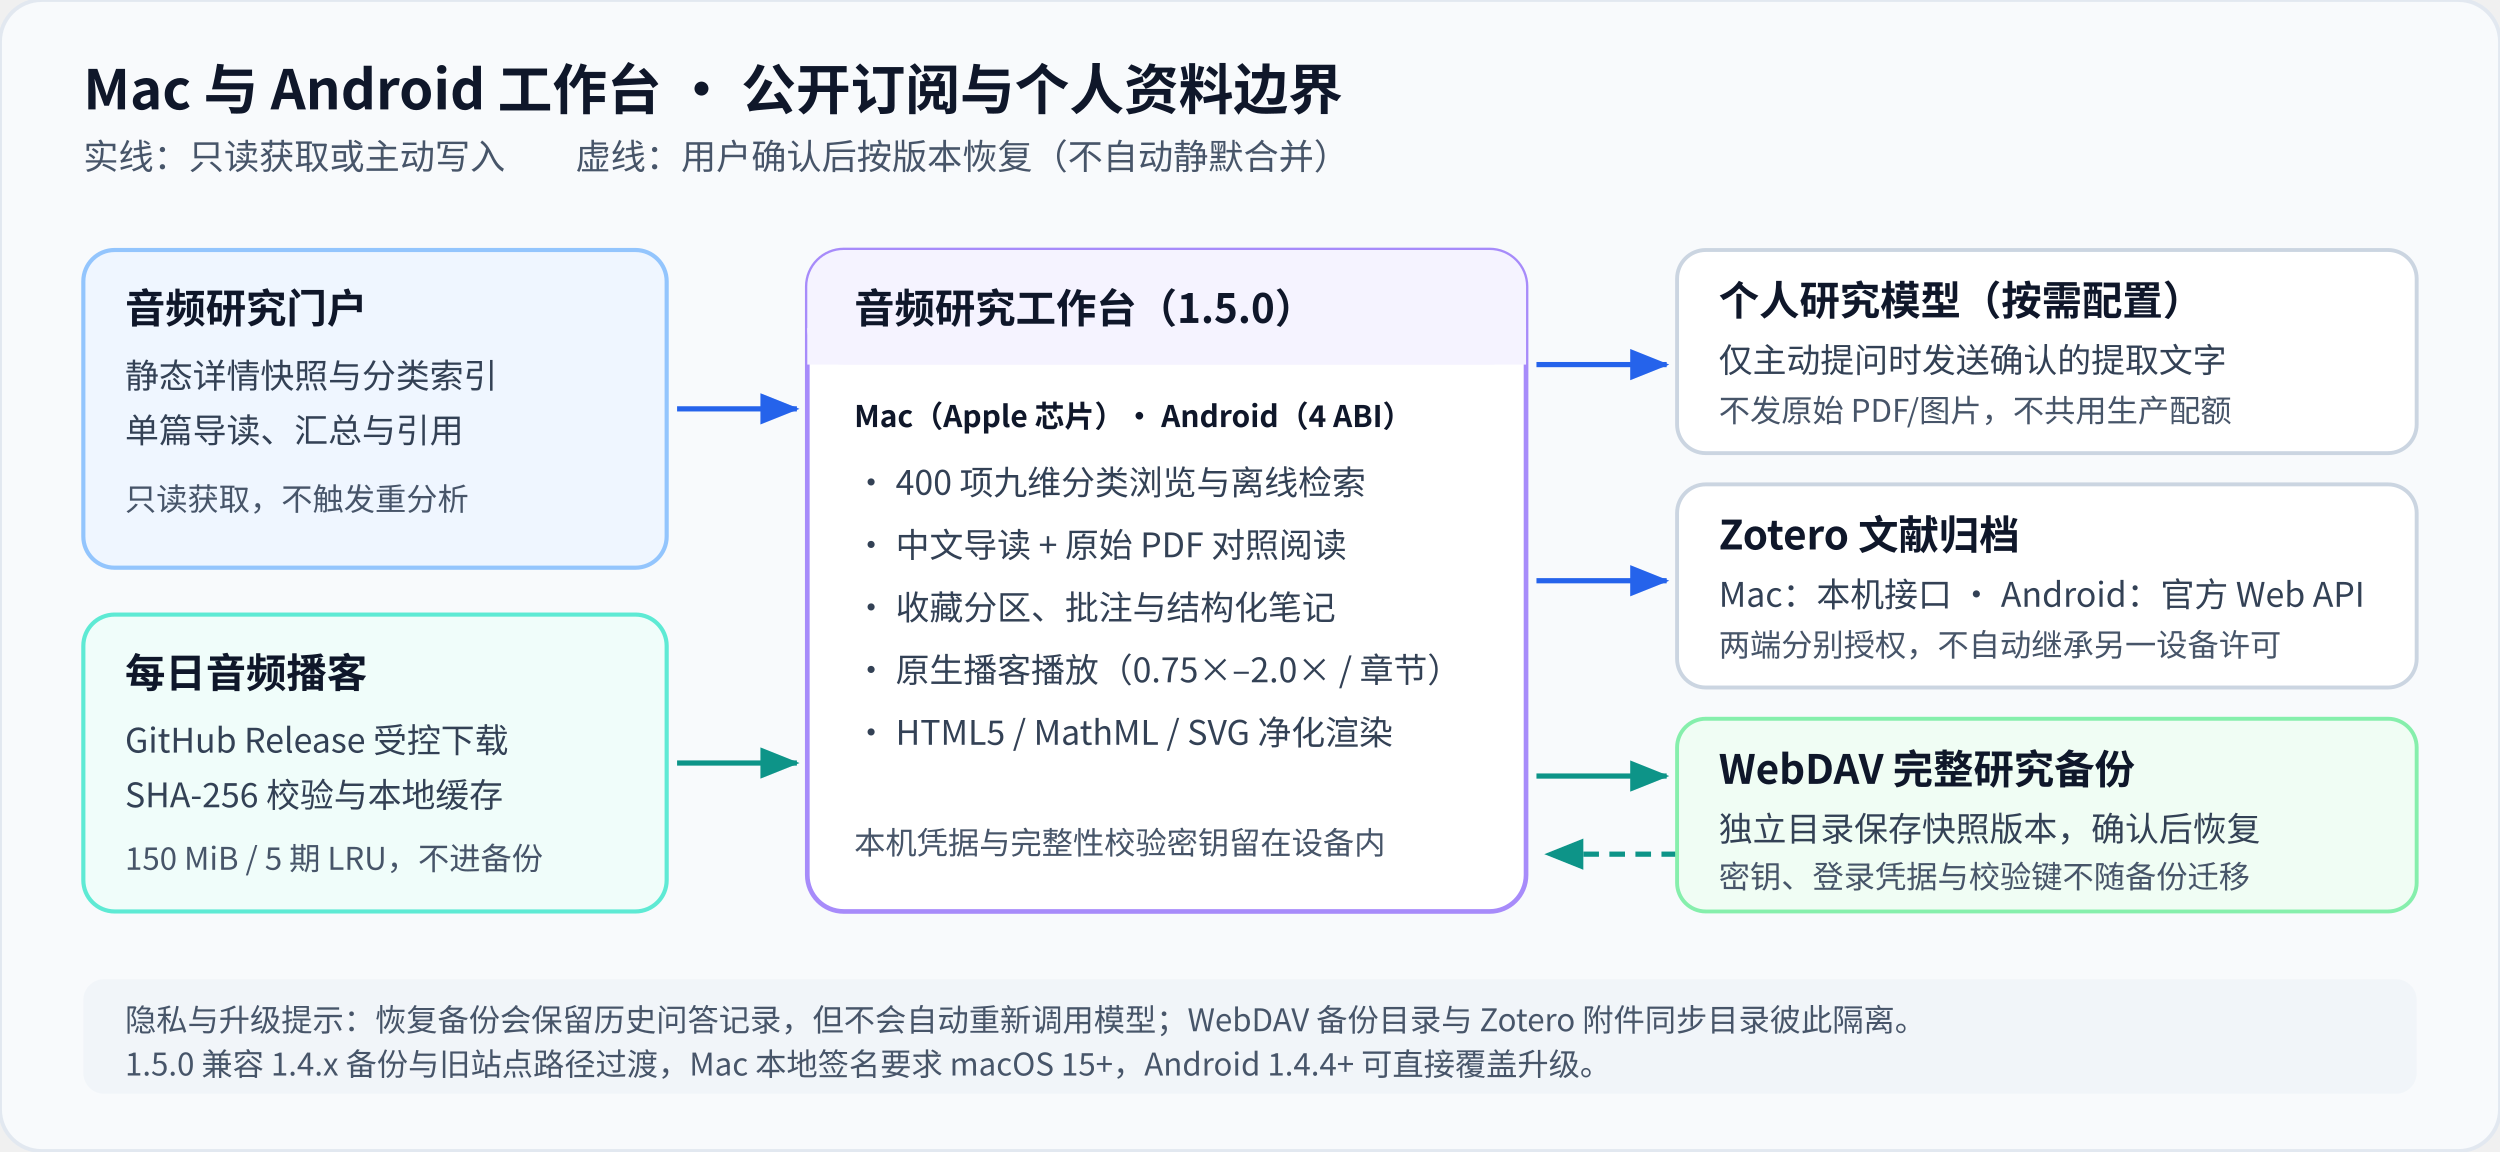
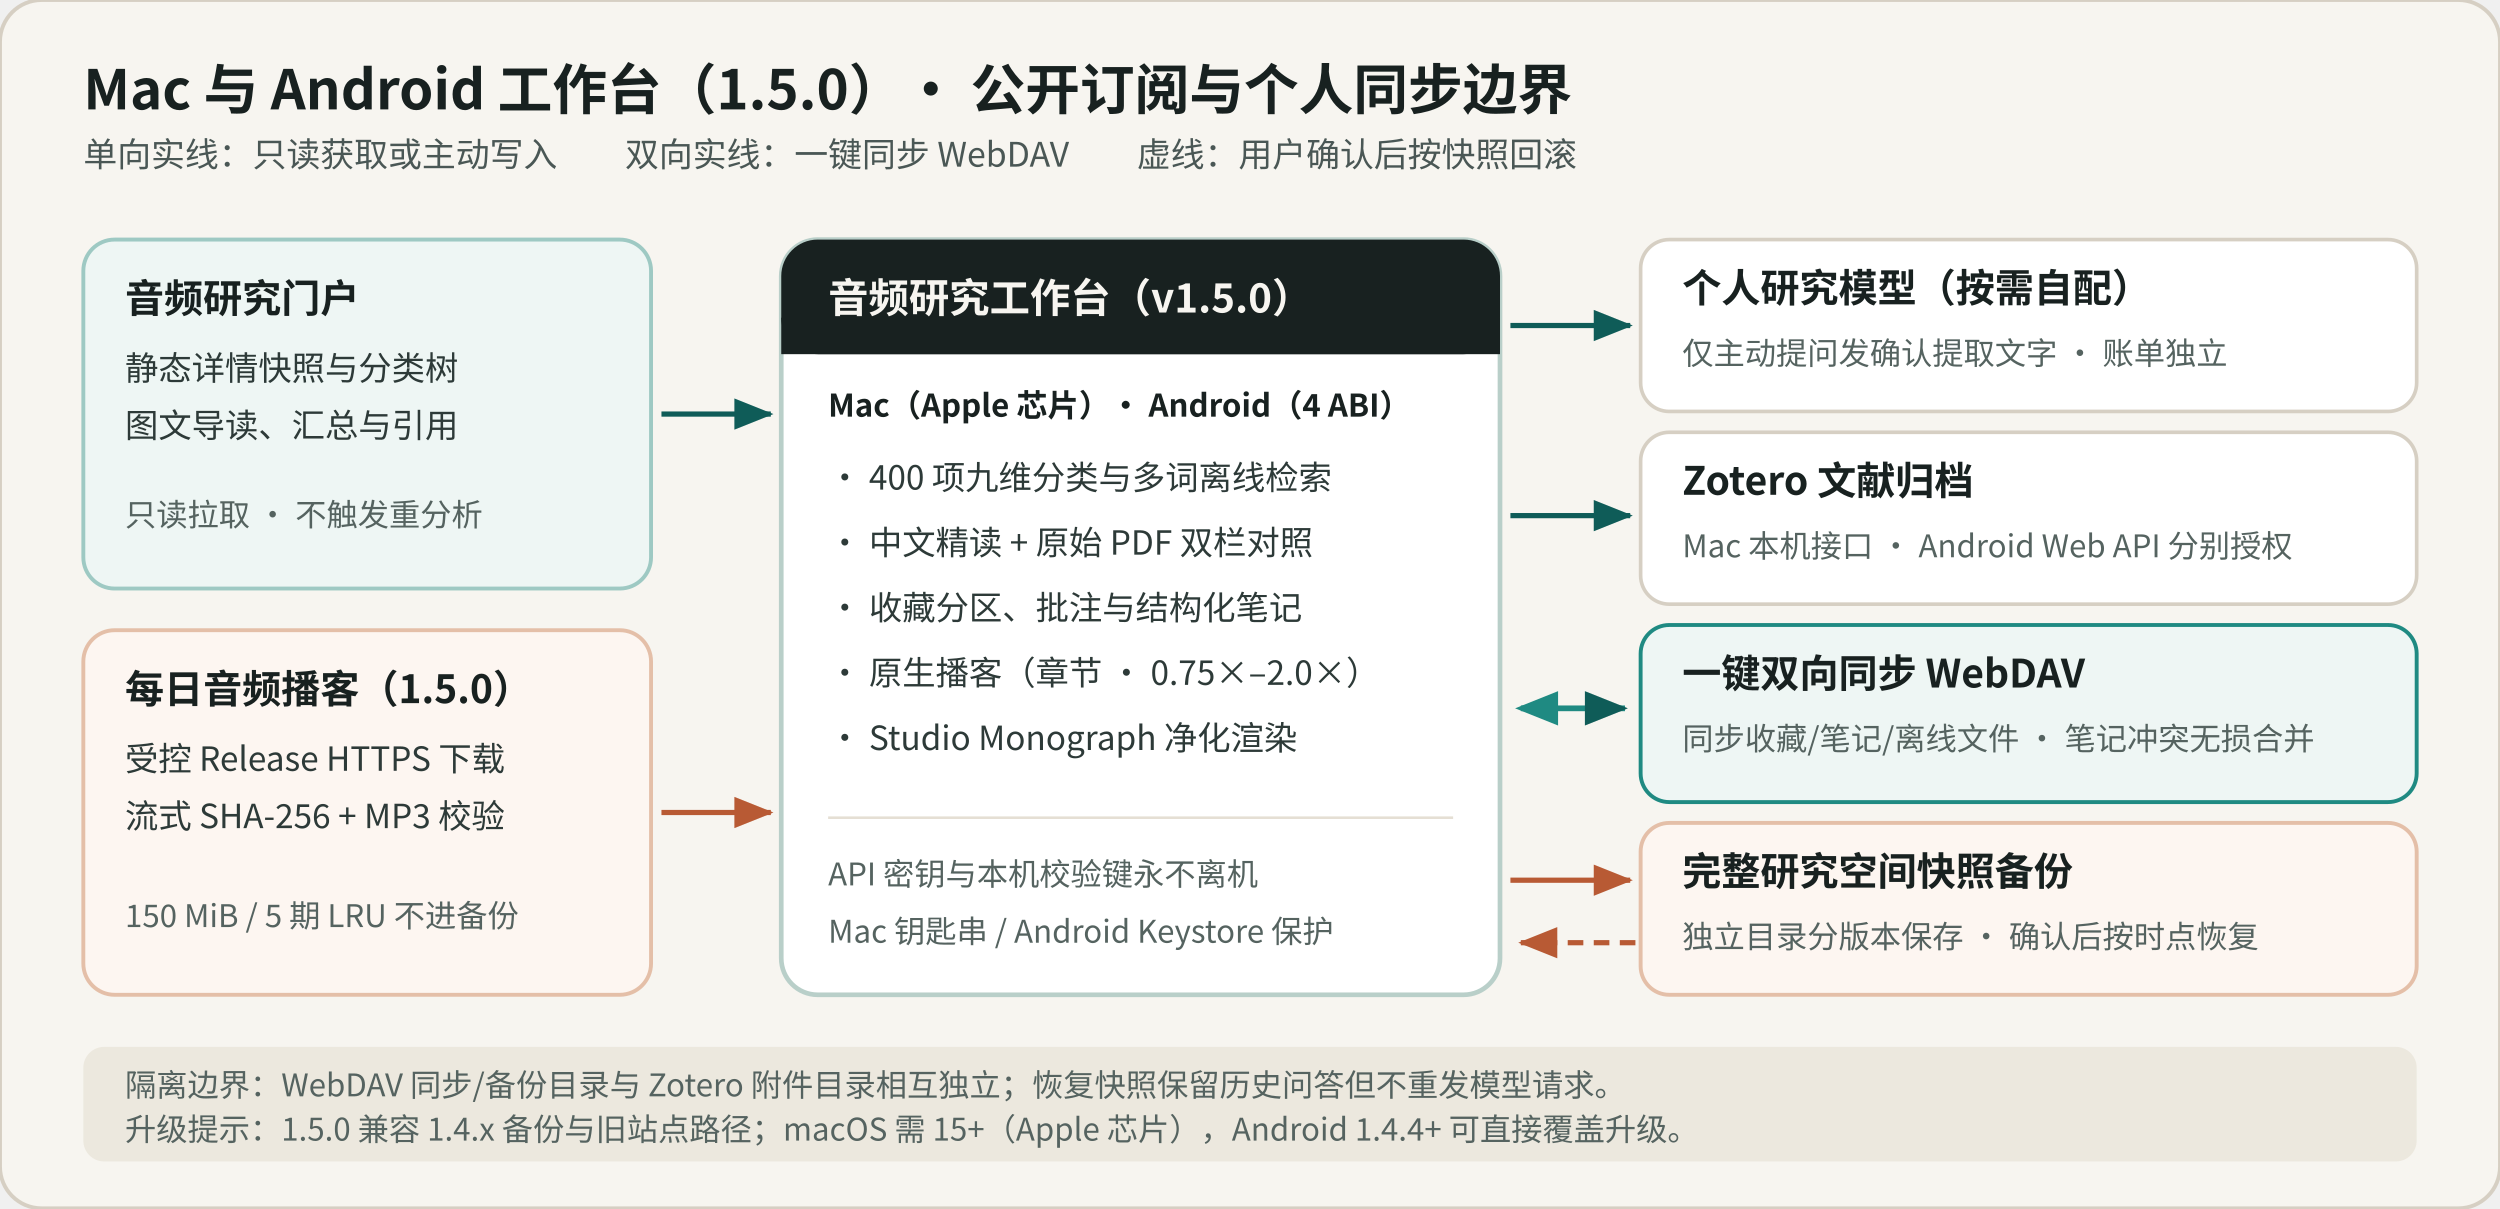
- <svg xmlns="http://www.w3.org/2000/svg" width="960" height="442" viewBox="0 0 960 442" role="img" aria-labelledby="title desc">
+ <svg xmlns="http://www.w3.org/2000/svg" width="960" height="464" viewBox="0 0 960 464" role="img" aria-labelledby="title desc">
  <defs>
    <style>
-       text { font-family: -apple-system, BlinkMacSystemFont, "PingFang SC", "Noto Sans CJK SC", "Microsoft YaHei", sans-serif; fill: #0f172a; }
+       text { font-family: -apple-system, BlinkMacSystemFont, "PingFang SC", "Noto Sans CJK SC", "Hiragino Sans GB", "Microsoft YaHei", sans-serif; fill: #182120; }
      .t-main { font-size: 21px; font-weight: 700; }
-       .t-sub { font-size: 13.5px; fill: #475569; }
-       .t-card { font-size: 15.5px; font-weight: 700; }
-       .t-badge { font-size: 11.5px; font-weight: 700; }
-       .t-body { font-size: 13px; fill: #334155; }
-       .t-small { font-size: 12px; fill: #475569; }
-       .l-solid { fill: none; stroke: #2563eb; stroke-width: 2; marker-end: url(#a-blue); }
-       .l-teal { fill: none; stroke: #0d9488; stroke-width: 2; marker-end: url(#a-teal); }
-       .l-dash { fill: none; stroke: #0d9488; stroke-width: 2; stroke-dasharray: 6 4; marker-end: url(#a-teal); }
+       .t-sub { font-size: 13px; fill: #4a5755; }
+       .t-card { font-size: 15px; font-weight: 700; }
+       .t-head { font-size: 15.5px; font-weight: 700; fill: #f7f5f0; }
+       .t-badge { font-size: 12px; font-weight: 700; }
+       .t-body { font-size: 12.8px; fill: #2d3a38; }
+       .t-small { font-size: 12px; fill: #556360; }
+       .l-teal { fill: none; stroke: #0f5c58; stroke-width: 2; marker-end: url(#a-teal); }
+       .l-bi { fill: none; stroke: #1f8a82; stroke-width: 2.2; marker-start: url(#a-teal-rev); marker-end: url(#a-teal); }
+       .l-copper { fill: none; stroke: #b85a34; stroke-width: 2; marker-end: url(#a-copper); }
+       .l-dash { fill: none; stroke: #b85a34; stroke-width: 2; stroke-dasharray: 6 4; marker-end: url(#a-copper); }
    </style>
-     <marker id="a-blue" markerWidth="8" markerHeight="8" refX="7" refY="4" orient="auto">
-       <path d="M0,1 L7.5,4 L0,7 Z" fill="#2563eb" />
+     <marker id="a-teal" markerWidth="8" markerHeight="8" refX="7" refY="4" orient="auto">
+       <path d="M0,1 L7.5,4 L0,7 Z" fill="#0f5c58" />
    </marker>
-     <marker id="a-teal" markerWidth="8" markerHeight="8" refX="7" refY="4" orient="auto">
-       <path d="M0,1 L7.5,4 L0,7 Z" fill="#0d9488" />
+     <marker id="a-teal-rev" markerWidth="8" markerHeight="8" refX="1" refY="4" orient="auto">
+       <path d="M7.5,1 L0,4 L7.5,7 Z" fill="#1f8a82" />
+     </marker>
+     <marker id="a-copper" markerWidth="8" markerHeight="8" refX="7" refY="4" orient="auto">
+       <path d="M0,1 L7.5,4 L0,7 Z" fill="#b85a34" />
    </marker>
  </defs>
-   <rect width="960" height="442" rx="16" fill="#f8fafc" stroke="#e2e8f0" stroke-width="1.5" />
-   <text x="32" y="42" class="t-main">Mac 与 Android 工作台 · 公开订阅与个人资料边界</text>
-   <text x="32" y="65" class="t-sub">实线：只读获取或主动写入　　虚线：用户确认后按版本恢复（不自动静默合并）</text>
-   <rect x="32" y="96" width="224" height="122" rx="12" fill="#eff6ff" stroke="#93c5fd" stroke-width="1.6" />
-   <text x="48" y="124" class="t-card" fill="#1d4ed8">音频研究门户</text>
-   <text x="48" y="149" class="t-body">静态详情快照与分类索引</text>
-   <text x="48" y="170" class="t-body">单篇导读、汇总与引用</text>
-   <text x="48" y="196" class="t-small">只读获取，不触发重分析</text>
-   <rect x="32" y="236" width="224" height="114" rx="12" fill="#f0fdfa" stroke="#5eead4" stroke-width="1.6" />
-   <text x="48" y="264" class="t-card" fill="#0f766e">每日音频播客</text>
-   <text x="48" y="289" class="t-body">GitHub Release 受控下载</text>
-   <text x="48" y="310" class="t-body">SHA-256 校验与本地缓存</text>
-   <text x="48" y="334" class="t-small">150 MiB / 5 期 LRU，不进备份</text>
-   <path d="M260 157 H306" class="l-solid" />
-   <path d="M260 293 H306" class="l-teal" />
-   <rect x="310" y="96" width="276" height="254" rx="14" fill="#ffffff" stroke="#a78bfa" stroke-width="1.8" />
-   <rect x="310" y="96" width="276" height="44" rx="14" fill="#f5f3ff" />
-   <rect x="310" y="126" width="276" height="14" fill="#f5f3ff" />
-   <text x="328" y="124" class="t-card" fill="#5b21b6">音频研究工作台（1.5.0）</text>
-   <text x="328" y="164" class="t-badge" fill="#4338ca">Mac（Apple 芯片）· Android（4 ABI）</text>
-   <text x="328" y="190" class="t-body">• 400 项九维分类浏览与离线检索</text>
-   <text x="328" y="214" class="t-body">• 中文导读 + 原始 PDF 对照阅读</text>
-   <text x="328" y="238" class="t-body">• 收藏分区、批注与结构化笔记</text>
-   <text x="328" y="262" class="t-body">• 原生播客播放（0.75×–2.0× / 章节）</text>
-   <text x="328" y="286" class="t-body">• HTML5 / MathML / SVG 净化渲染</text>
-   <text x="328" y="328" class="t-small">本机凭据与完整性校验密钥留在设备内</text>
-   <path d="M590 140 H640" class="l-solid" />
-   <path d="M590 223 H640" class="l-solid" />
-   <path d="M590 298 H640" class="l-teal" />
-   <path d="M644 328 H594" class="l-dash" />
-   <rect x="644" y="96" width="284" height="78" rx="11" fill="#ffffff" stroke="#cbd5e1" stroke-width="1.5" />
-   <text x="660" y="121" class="t-card">个人研究模型（按需配置）</text>
-   <text x="660" y="143" class="t-body">仅主动提问时发送确认的提取文字</text>
-   <text x="660" y="162" class="t-small">不发原始 PDF/图片，不共用生产配额</text>
-   <rect x="644" y="186" width="284" height="78" rx="11" fill="#ffffff" stroke="#cbd5e1" stroke-width="1.5" />
-   <text x="660" y="211" class="t-card">Zotero 文献归档</text>
-   <text x="660" y="233" class="t-body">Mac：本机接口 · Android：官方 Web API</text>
-   <text x="660" y="252" class="t-small">两端分别授权，不自动继承另一设备许可</text>
-   <rect x="644" y="276" width="284" height="74" rx="11" fill="#f0fdf4" stroke="#86efac" stroke-width="1.5" />
-   <text x="660" y="301" class="t-card" fill="#15803d">WebDAV 完整研究备份</text>
-   <text x="660" y="323" class="t-body">独立目录保存快照版本，确认后恢复</text>
-   <text x="660" y="341" class="t-small">密钥、登录凭据与校验键不随备份迁移</text>
-   <rect x="32" y="376" width="896" height="44" rx="8" fill="#f1f5f9" />
-   <text x="48" y="396" class="t-small">隐私与升级提示：恢复备份会保留历史问答记录，但不会自动重新调用模型；WebDAV 备份目录与 Zotero 附件同步目录彼此隔离。</text>
-   <text x="48" y="413" class="t-small">1.5.0 兼容 1.4.x 备份与旧站点路径过渡，Mac 本地签名要求 macOS 15+，Android 1.4.4+ 可直接覆盖升级。</text>
+   <rect width="960" height="464" rx="16" fill="#f7f5f0" stroke="#d6cfc3" stroke-width="1.5" />
+   <text x="32" y="42" class="t-main">Mac 与 Android 工作台（1.5.0）· 公开订阅与个人同步边界</text>
+   <text x="32" y="64" class="t-sub">单向实线：只读获取或主动写入　　双向实线：一键同步 WebDAV　　虚线：用户确认后按快照回滚</text>
+   <rect x="32" y="92" width="218" height="134" rx="12" fill="#eef6f4" stroke="#9ec9c3" stroke-width="1.5" />
+   <text x="48" y="120" class="t-card" fill="#0f5c58">音频研究门户</text>
+   <text x="48" y="146" class="t-body">静态详情快照与分类树</text>
+   <text x="48" y="168" class="t-body">图文导读、汇总与引用</text>
+   <text x="48" y="202" class="t-small">只读拉取 · 不触发重分析</text>
+   <rect x="32" y="242" width="218" height="140" rx="12" fill="#fdf6f1" stroke="#e4bfa8" stroke-width="1.5" />
+   <text x="48" y="270" class="t-card" fill="#a64d2a">每日音频播客（1.5.0）</text>
+   <text x="48" y="296" class="t-body">受控 Release HTTPS 下载</text>
+   <text x="48" y="318" class="t-body">流式 SHA-256 + MP3 校验</text>
+   <text x="48" y="356" class="t-small">150 MiB / 5 期 LRU 不进备份</text>
+   <path d="M254 159 H296" class="l-teal" />
+   <path d="M254 312 H296" class="l-copper" />
+   <rect x="300" y="92" width="276" height="290" rx="14" fill="#ffffff" stroke="#b9cfc9" stroke-width="1.8" />
+   <rect x="300" y="92" width="276" height="44" rx="14" fill="#182120" />
+   <rect x="300" y="122" width="276" height="14" fill="#182120" />
+   <text x="318" y="120" class="t-head">音频研究工作台（v1.5.0）</text>
+   <text x="318" y="160" class="t-badge" fill="#0f5c58">Mac（Apple 芯片）· Android（4 ABI）</text>
+   <text x="318" y="188" class="t-body">• 400 项九维分类与多词离线检索</text>
+   <text x="318" y="213" class="t-body">• 中文精读 + 原始 PDF 双栏对照</text>
+   <text x="318" y="238" class="t-body">• 收藏分区、批注与结构化笔记</text>
+   <text x="318" y="263" class="t-body">• 原生播客（章节 · 0.75×–2.0×）</text>
+   <text x="318" y="288" class="t-body">• Studio Monograph 净化渲染</text>
+   <line x1="318" y1="314" x2="558" y2="314" stroke="#e5dfd4" stroke-width="1" />
+   <text x="318" y="340" class="t-small">API 密钥与本机校验键永不离机</text>
+   <text x="318" y="362" class="t-small">Mac 钥匙串 / Android Keystore 保护</text>
+   <path d="M580 125 H626" class="l-teal" />
+   <path d="M580 198 H626" class="l-teal" />
+   <path d="M584 272 H624" class="l-bi" />
+   <path d="M580 338 H626" class="l-copper" />
+   <path d="M628 362 H584" class="l-dash" />
+   <rect x="630" y="92" width="298" height="66" rx="11" fill="#ffffff" stroke="#d6cfc3" stroke-width="1.4" />
+   <text x="646" y="116" class="t-card">个人研究模型（按需自配）</text>
+   <text x="646" y="140" class="t-small">仅主动提问发确认提取文字 · 账单独立</text>
+   <rect x="630" y="166" width="298" height="66" rx="11" fill="#ffffff" stroke="#d6cfc3" stroke-width="1.4" />
+   <text x="646" y="190" class="t-card">Zotero 文献归档</text>
+   <text x="646" y="214" class="t-small">Mac 本机接口 · Android Web API 分别授权</text>
+   <rect x="630" y="240" width="298" height="68" rx="11" fill="#eef6f4" stroke="#1f8a82" stroke-width="1.5" />
+   <text x="646" y="264" class="t-card" fill="#0f5c58">一键双向同步 WebDAV</text>
+   <text x="646" y="288" class="t-small">同步收藏/笔记/离线文件 · 笔记冲突无损合并</text>
+   <rect x="630" y="316" width="298" height="66" rx="11" fill="#fdf6f1" stroke="#e4bfa8" stroke-width="1.5" />
+   <text x="646" y="340" class="t-card" fill="#a64d2a">完整研究空间快照备份</text>
+   <text x="646" y="364" class="t-small">独立目录分版本保存 · 确认后按时点恢复</text>
+   <rect x="32" y="402" width="896" height="44" rx="8" fill="#ece8de" />
+   <text x="48" y="421" class="t-small">隔离边界：WebDAV 同步/备份目录与 Zotero 附件目录相互独立；恢复快照保留历史问答但不重发模型请求。</text>
+   <text x="48" y="438" class="t-small">升级提示：1.5.0 兼容 1.4.x 备份与旧站点路径；macOS 需 15+（Apple 芯片），Android 1.4.4+ 可直接覆盖升级。</text>
</svg>
